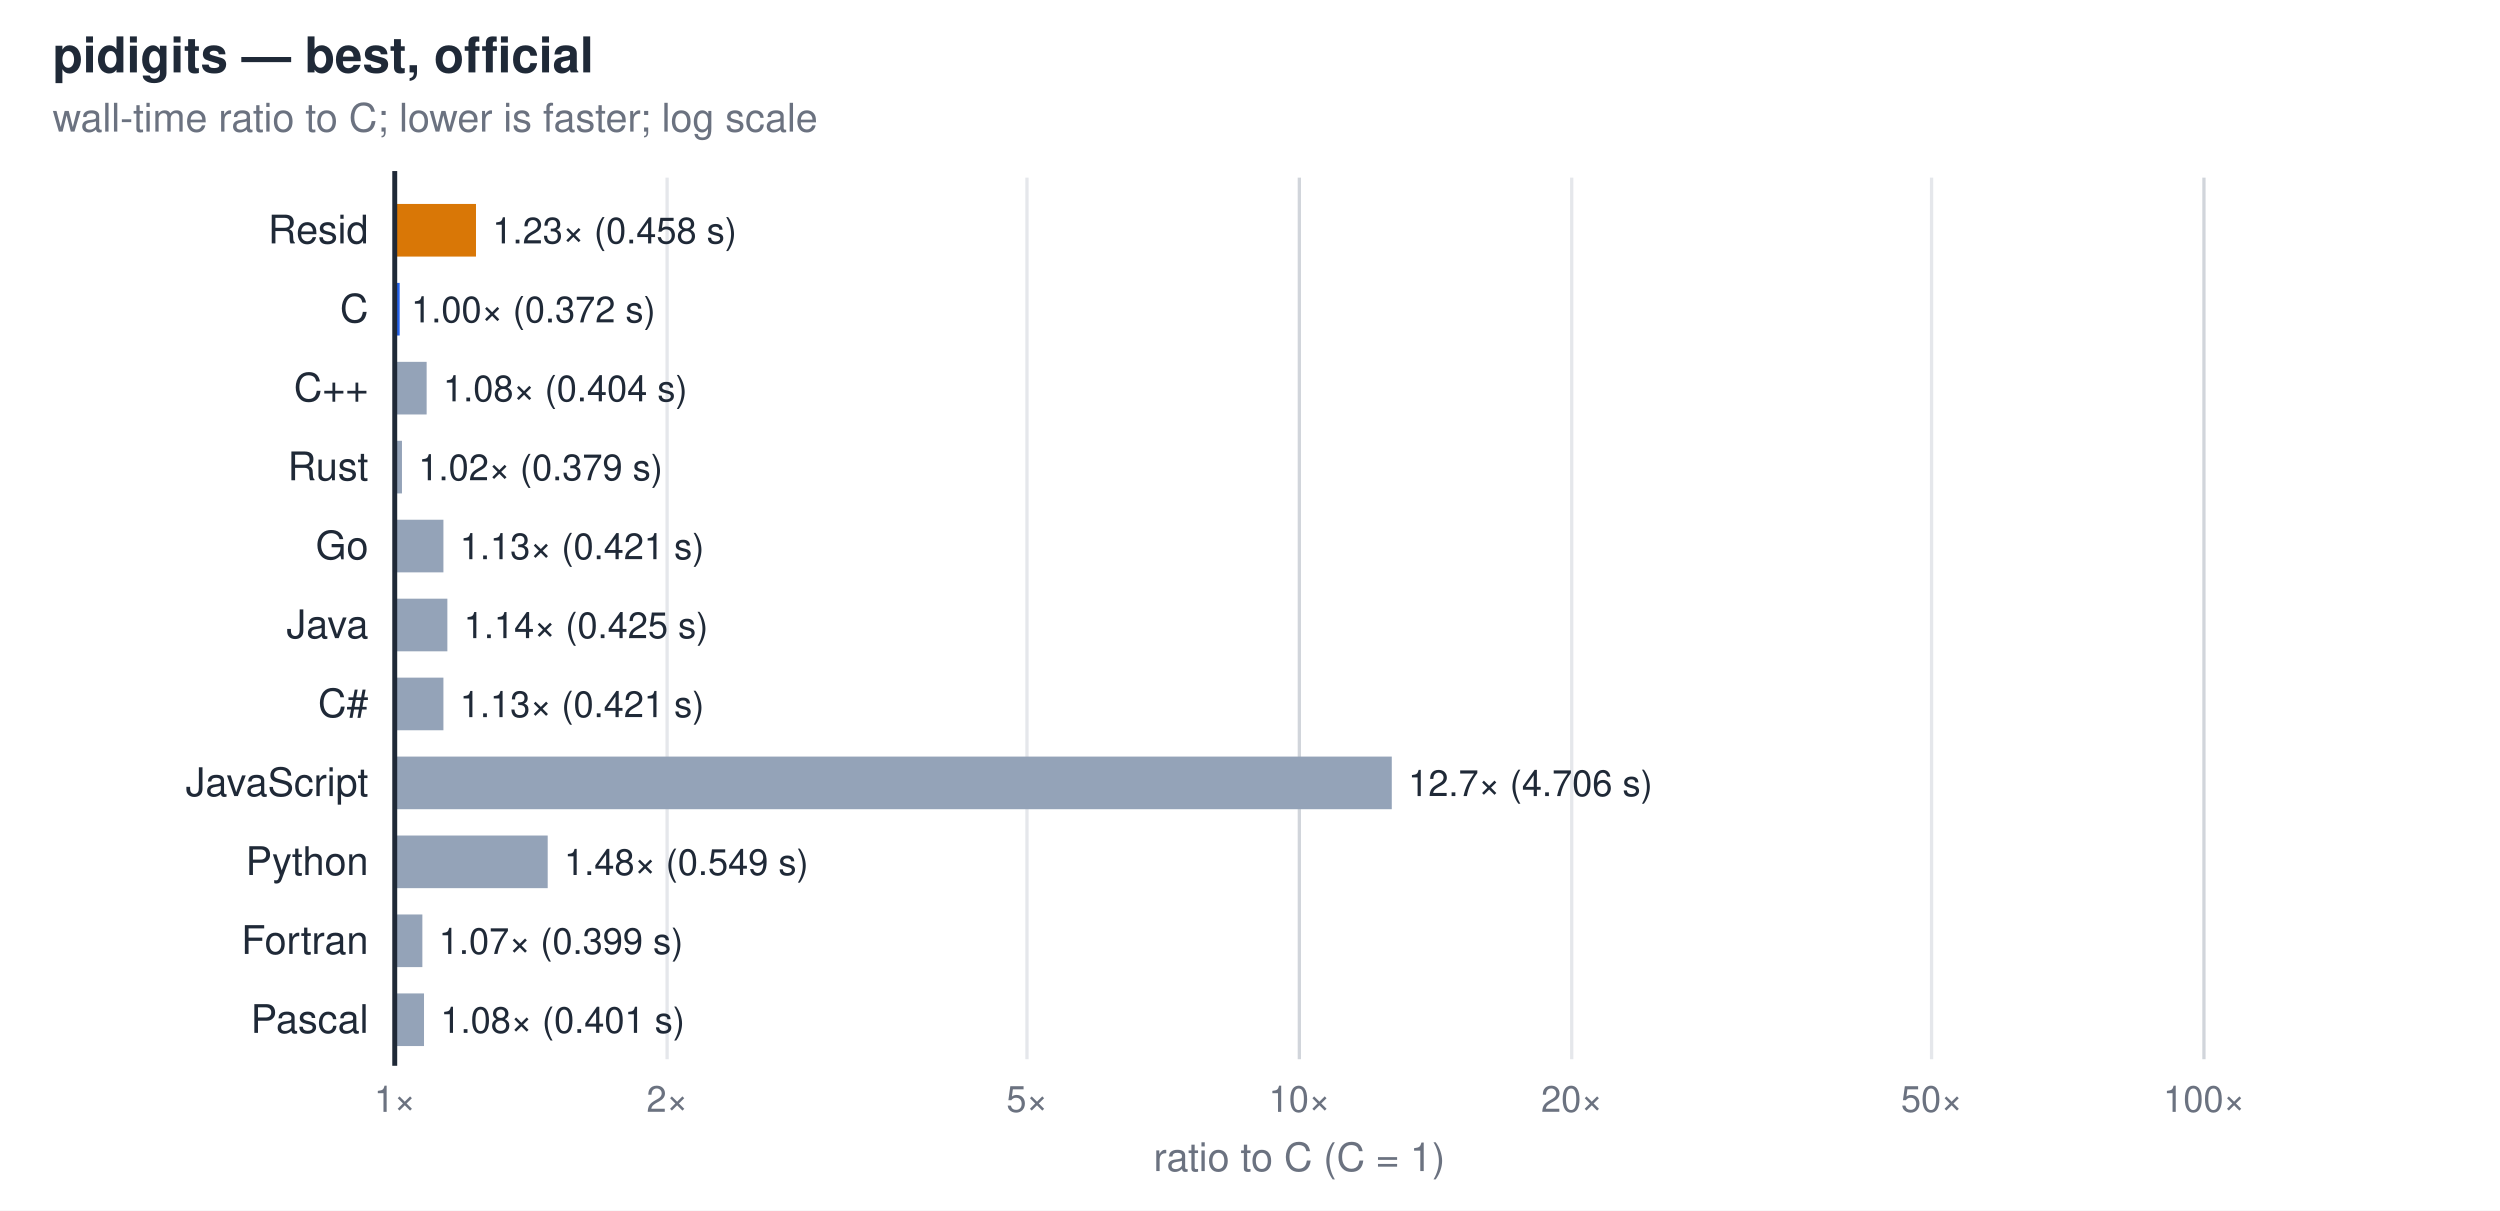
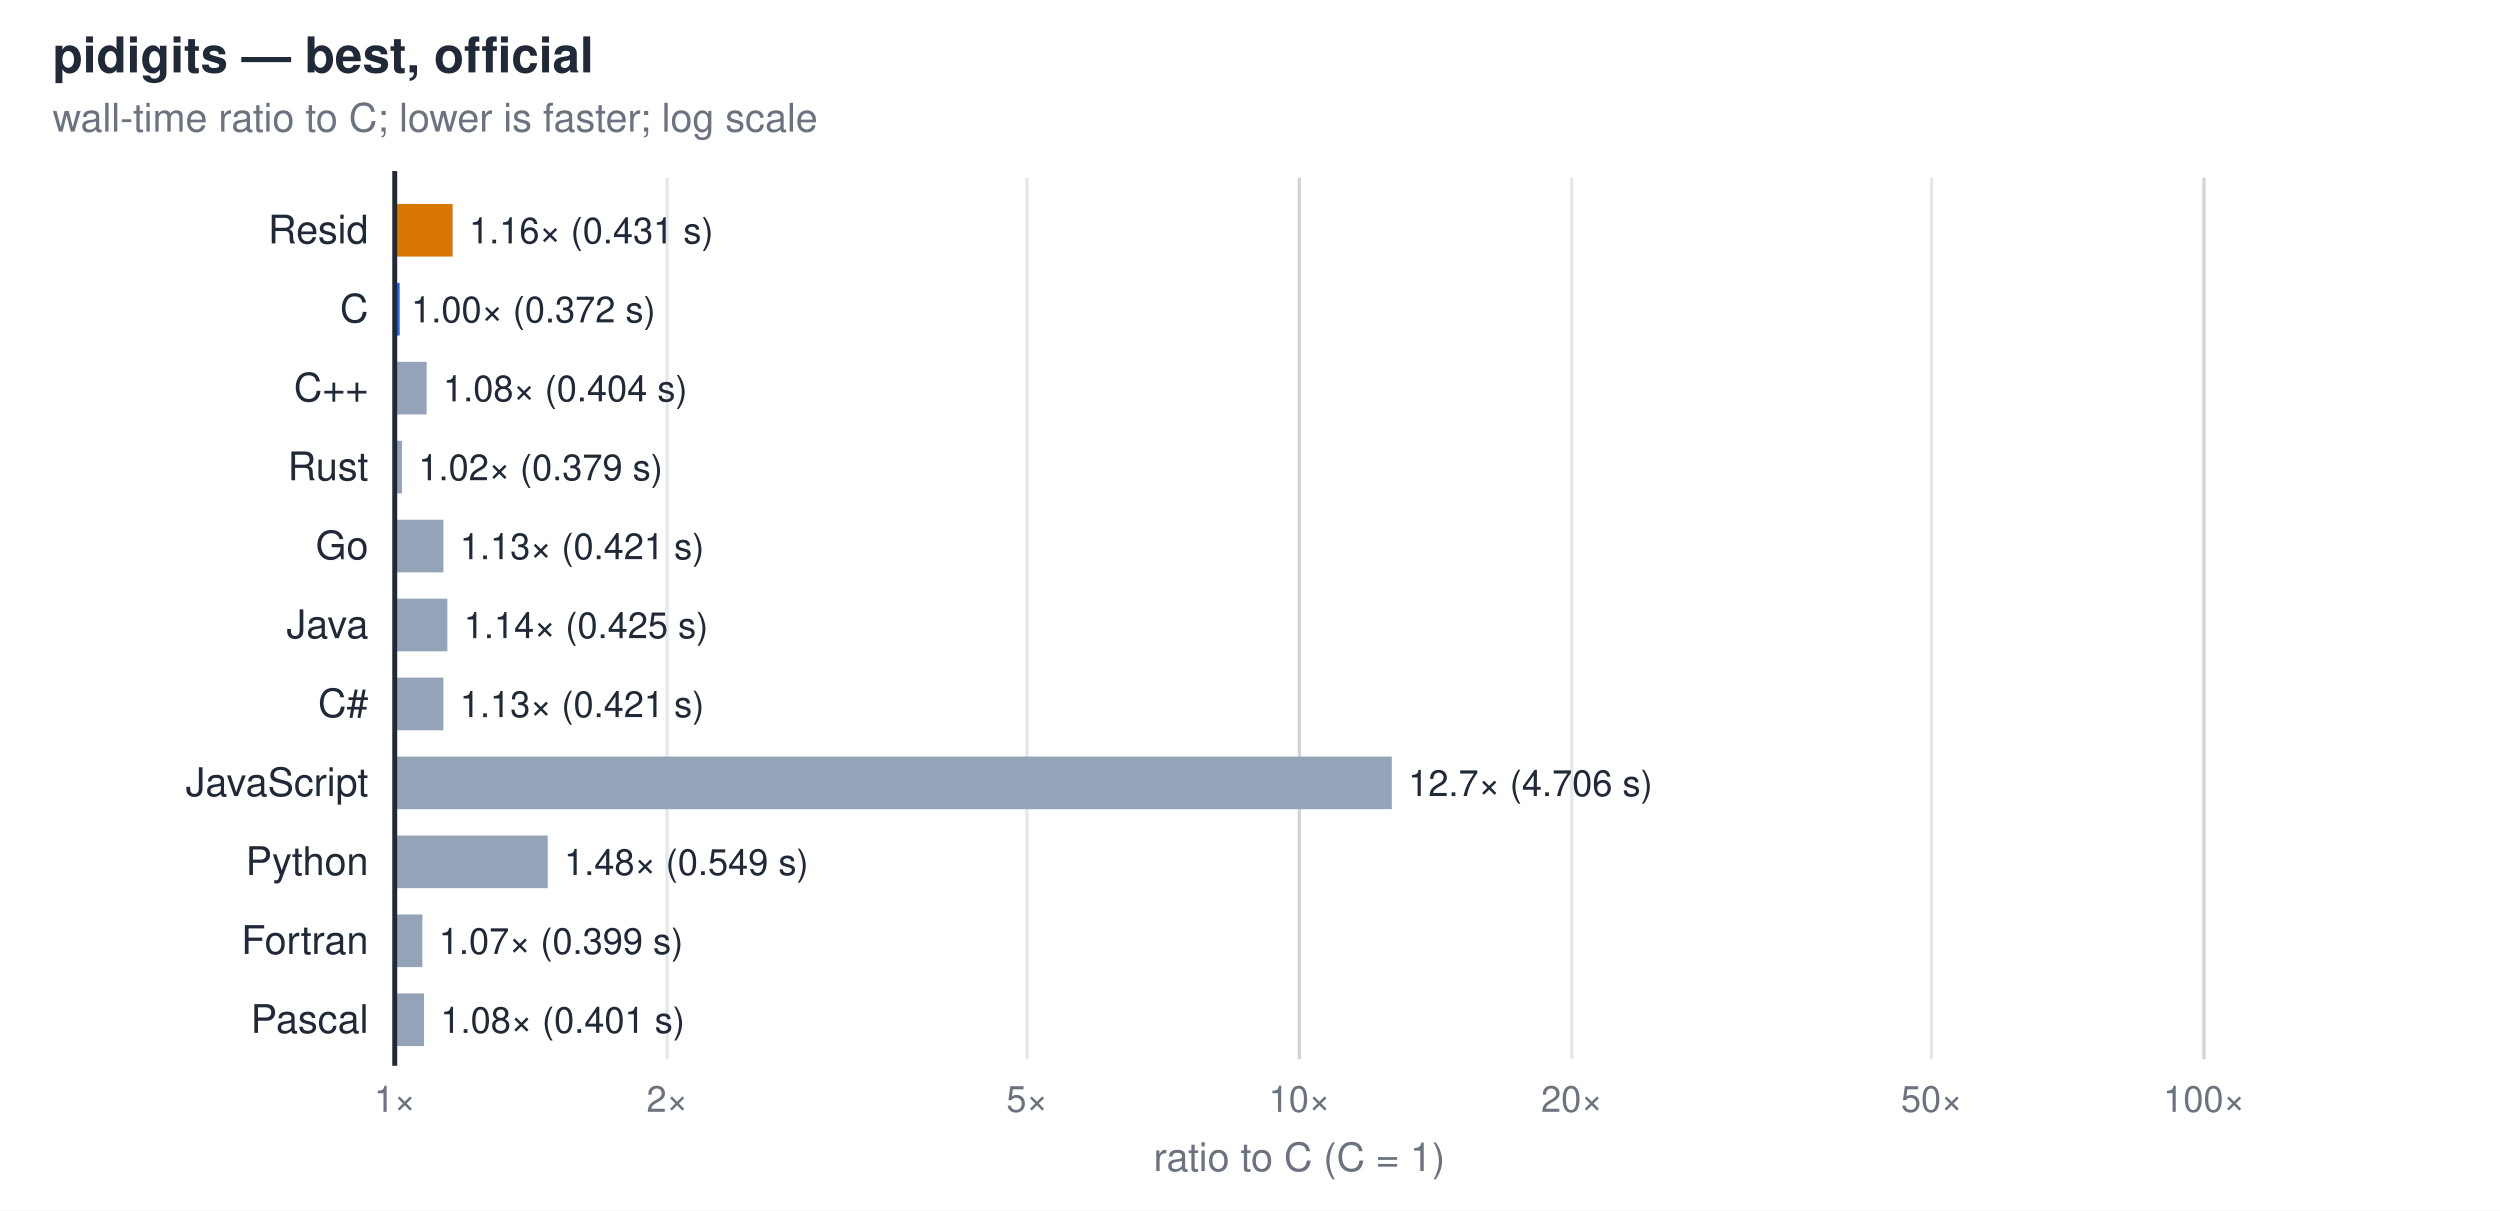
<svg xmlns="http://www.w3.org/2000/svg" width="760" height="368" viewBox="0 0 760 368" font-family="Helvetica, Arial, sans-serif" font-size="12">
  <rect x="0" y="0" width="760" height="368" fill="#ffffff" />
  <text x="16" y="22" font-size="15" font-weight="bold" fill="#1f2937">pidigits — best, official</text>
  <text x="16" y="40" fill="#6b7280">wall-time ratio to C; lower is faster; log scale</text>
  <line x1="120.0" y1="54" x2="120.0" y2="322" stroke="#d1d5db" stroke-width="1" />
  <text x="120.0" y="338" text-anchor="middle" fill="#6b7280" font-size="11">1×</text>
  <line x1="202.8" y1="54" x2="202.8" y2="322" stroke="#e5e7eb" stroke-width="1" />
  <text x="202.8" y="338" text-anchor="middle" fill="#6b7280" font-size="11">2×</text>
  <line x1="312.2" y1="54" x2="312.2" y2="322" stroke="#e5e7eb" stroke-width="1" />
  <text x="312.2" y="338" text-anchor="middle" fill="#6b7280" font-size="11">5×</text>
  <line x1="395.0" y1="54" x2="395.0" y2="322" stroke="#d1d5db" stroke-width="1" />
  <text x="395.0" y="338" text-anchor="middle" fill="#6b7280" font-size="11">10×</text>
  <line x1="477.8" y1="54" x2="477.8" y2="322" stroke="#e5e7eb" stroke-width="1" />
  <text x="477.8" y="338" text-anchor="middle" fill="#6b7280" font-size="11">20×</text>
  <line x1="587.2" y1="54" x2="587.2" y2="322" stroke="#e5e7eb" stroke-width="1" />
  <text x="587.2" y="338" text-anchor="middle" fill="#6b7280" font-size="11">50×</text>
  <line x1="670.0" y1="54" x2="670.0" y2="322" stroke="#d1d5db" stroke-width="1" />
  <text x="670.0" y="338" text-anchor="middle" fill="#6b7280" font-size="11">100×</text>
  <text x="112" y="74.0" text-anchor="end" fill="#1f2937">Resid</text>
-   <rect x="120.0" y="62" width="24.7" height="16" fill="#d97706" />
-   <text x="149.7" y="74.0" fill="#1f2937" font-size="11">1.23×  (0.458 s)</text>
+   <rect x="120.0" y="62" width="17.6" height="16" fill="#d97706" />
+   <text x="142.6" y="74.0" fill="#1f2937" font-size="11">1.16×  (0.431 s)</text>
  <text x="112" y="98.0" text-anchor="end" fill="#1f2937">C</text>
  <rect x="120.0" y="86" width="1.5" height="16" fill="#2563eb" />
  <text x="125.0" y="98.0" fill="#1f2937" font-size="11">1.00×  (0.372 s)</text>
  <text x="112" y="122.0" text-anchor="end" fill="#1f2937">C++</text>
  <rect x="120.0" y="110" width="9.7" height="16" fill="#94a3b8" />
  <text x="134.7" y="122.0" fill="#1f2937" font-size="11">1.08×  (0.404 s)</text>
  <text x="112" y="146.0" text-anchor="end" fill="#1f2937">Rust</text>
  <rect x="120.0" y="134" width="2.2" height="16" fill="#94a3b8" />
  <text x="127.2" y="146.0" fill="#1f2937" font-size="11">1.02×  (0.379 s)</text>
  <text x="112" y="170.0" text-anchor="end" fill="#1f2937">Go</text>
  <rect x="120.0" y="158" width="14.8" height="16" fill="#94a3b8" />
  <text x="139.8" y="170.0" fill="#1f2937" font-size="11">1.13×  (0.421 s)</text>
  <text x="112" y="194.0" text-anchor="end" fill="#1f2937">Java</text>
  <rect x="120.0" y="182" width="16.0" height="16" fill="#94a3b8" />
  <text x="141.0" y="194.0" fill="#1f2937" font-size="11">1.14×  (0.425 s)</text>
  <text x="112" y="218.0" text-anchor="end" fill="#1f2937">C#</text>
  <rect x="120.0" y="206" width="14.8" height="16" fill="#94a3b8" />
  <text x="139.8" y="218.0" fill="#1f2937" font-size="11">1.13×  (0.421 s)</text>
  <text x="112" y="242.0" text-anchor="end" fill="#1f2937">JavaScript</text>
  <rect x="120.0" y="230" width="303.1" height="16" fill="#94a3b8" />
  <text x="428.1" y="242.0" fill="#1f2937" font-size="11">12.7×  (4.706 s)</text>
  <text x="112" y="266.0" text-anchor="end" fill="#1f2937">Python</text>
  <rect x="120.0" y="254" width="46.5" height="16" fill="#94a3b8" />
  <text x="171.5" y="266.0" fill="#1f2937" font-size="11">1.48×  (0.549 s)</text>
  <text x="112" y="290.0" text-anchor="end" fill="#1f2937">Fortran</text>
  <rect x="120.0" y="278" width="8.4" height="16" fill="#94a3b8" />
  <text x="133.4" y="290.0" fill="#1f2937" font-size="11">1.07×  (0.399 s)</text>
  <text x="112" y="314.0" text-anchor="end" fill="#1f2937">Pascal</text>
  <rect x="120.0" y="302" width="8.9" height="16" fill="#94a3b8" />
  <text x="133.9" y="314.0" fill="#1f2937" font-size="11">1.08×  (0.401 s)</text>
  <line x1="120.0" y1="52" x2="120.0" y2="324" stroke="#1f2937" stroke-width="1.5" />
  <text x="395.0" y="356" text-anchor="middle" fill="#6b7280">ratio to C (C = 1)</text>
</svg>
